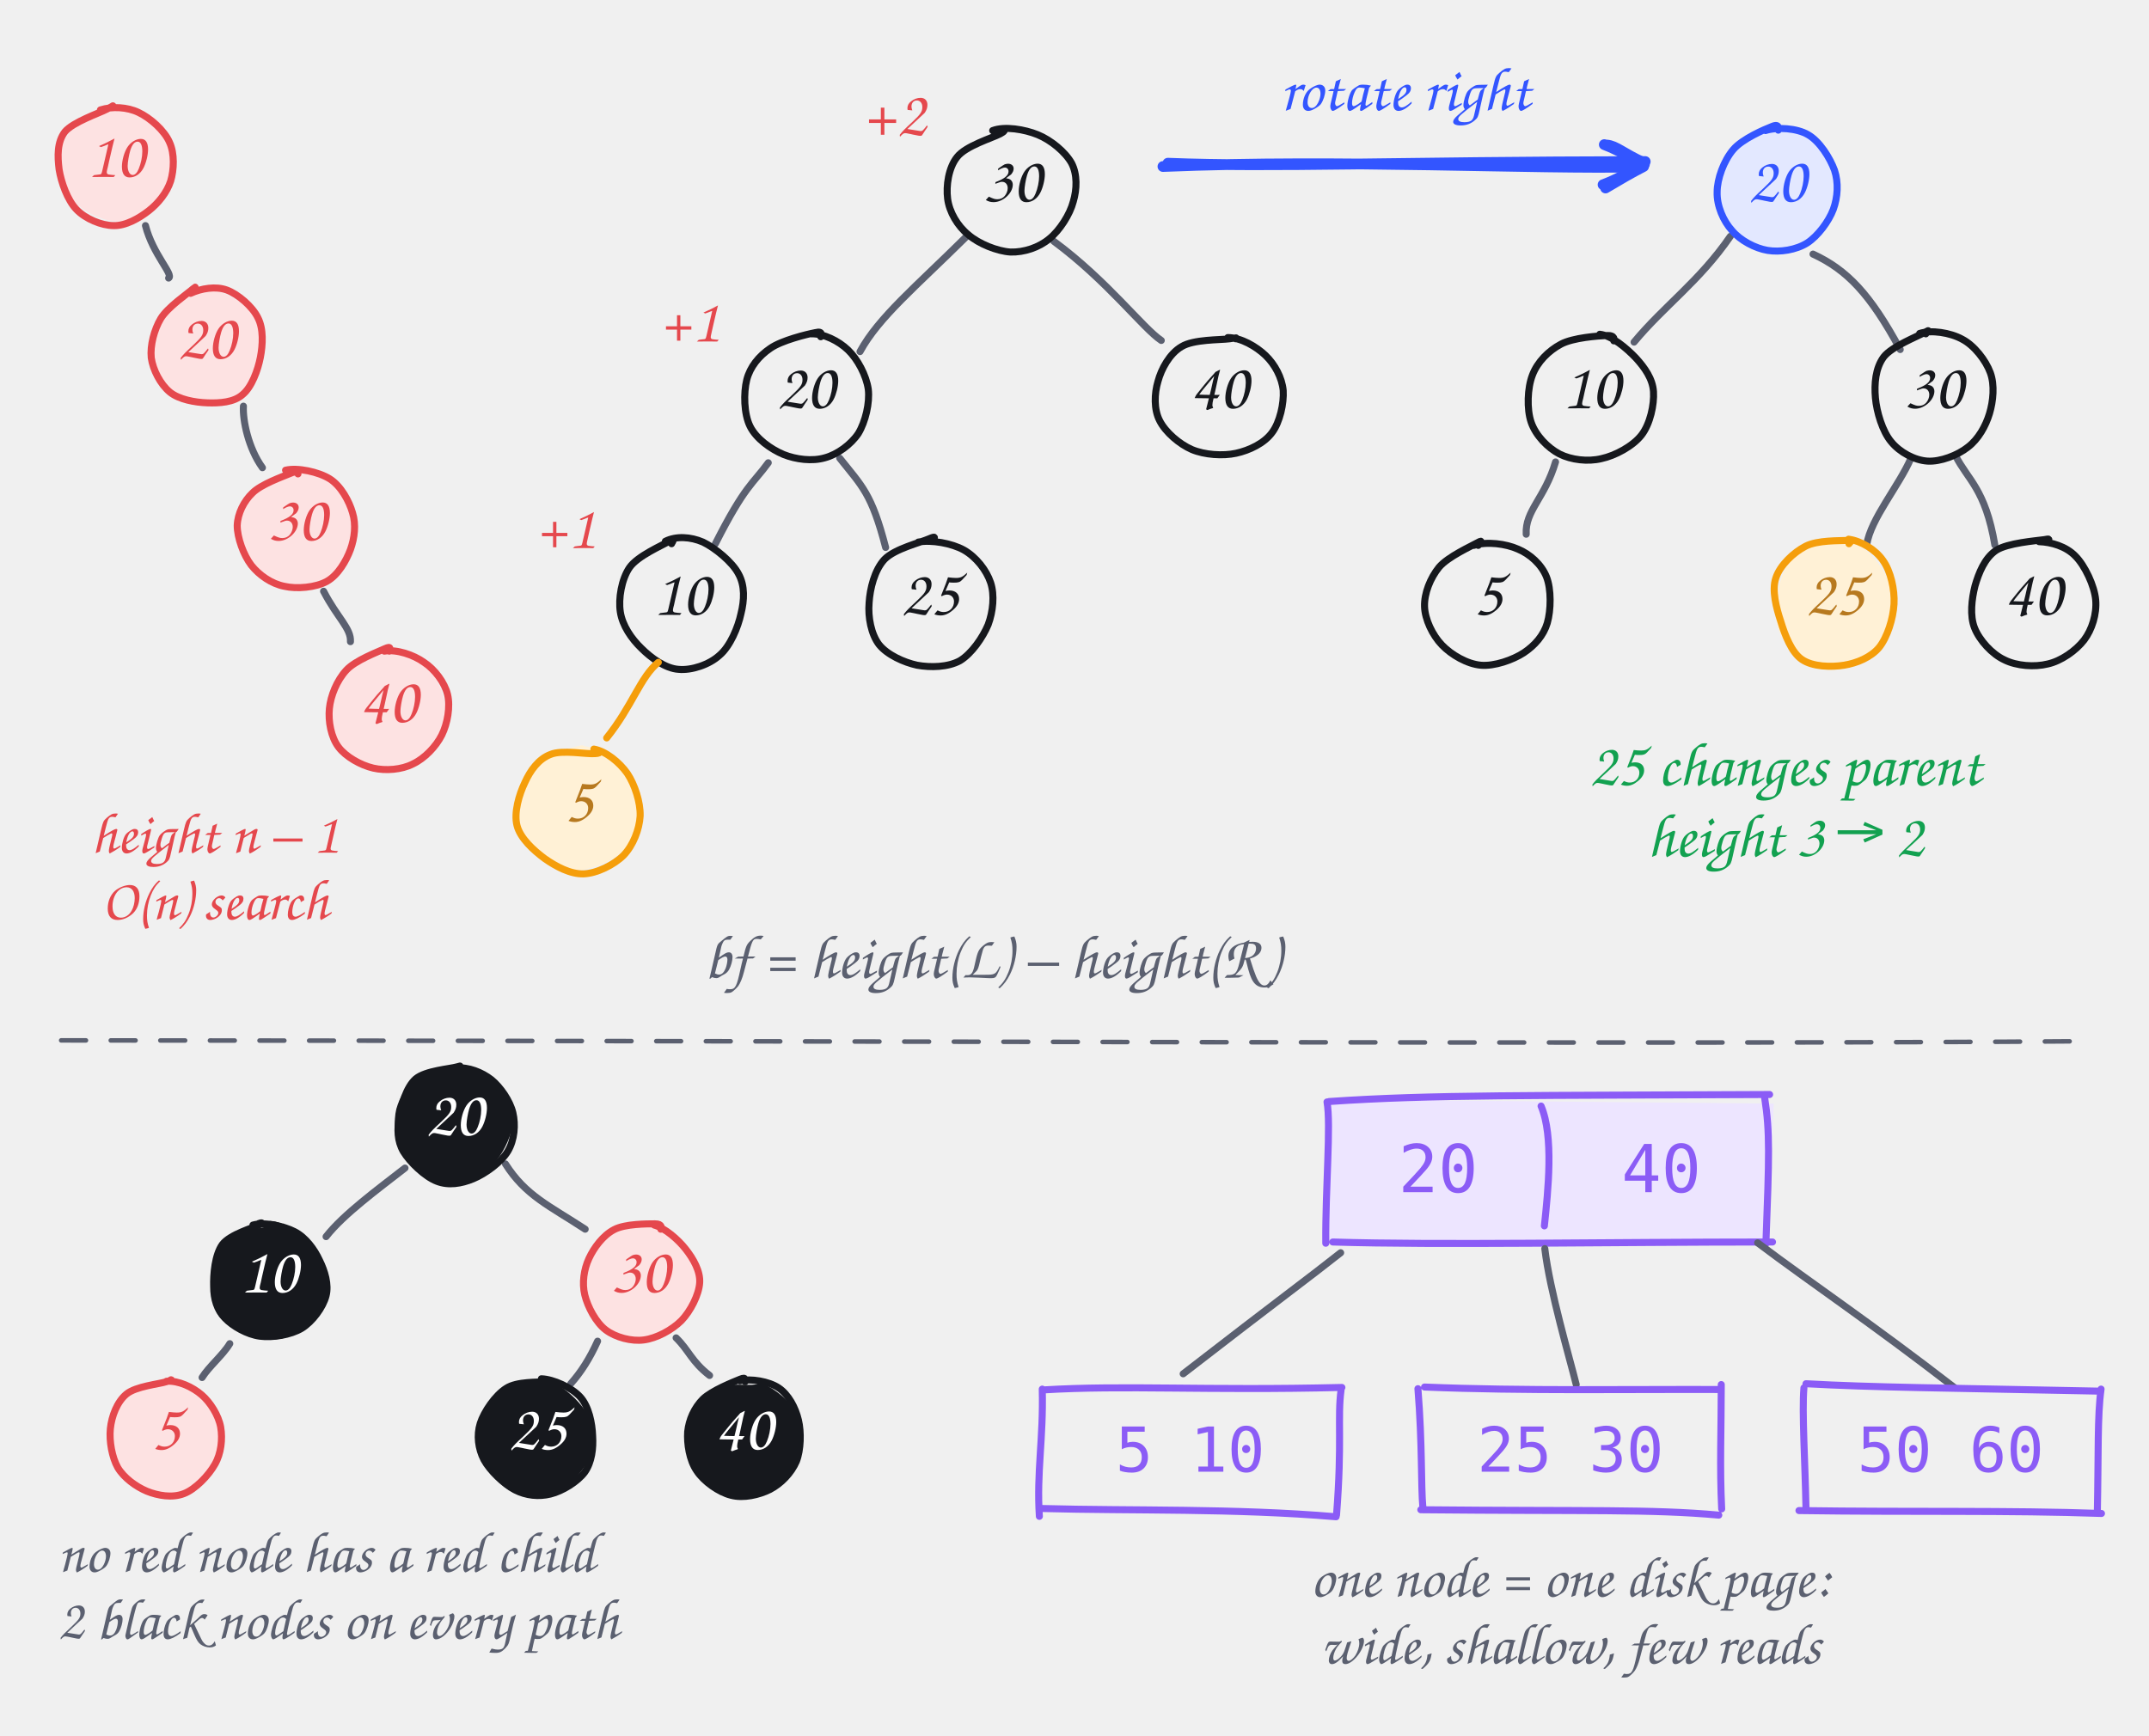
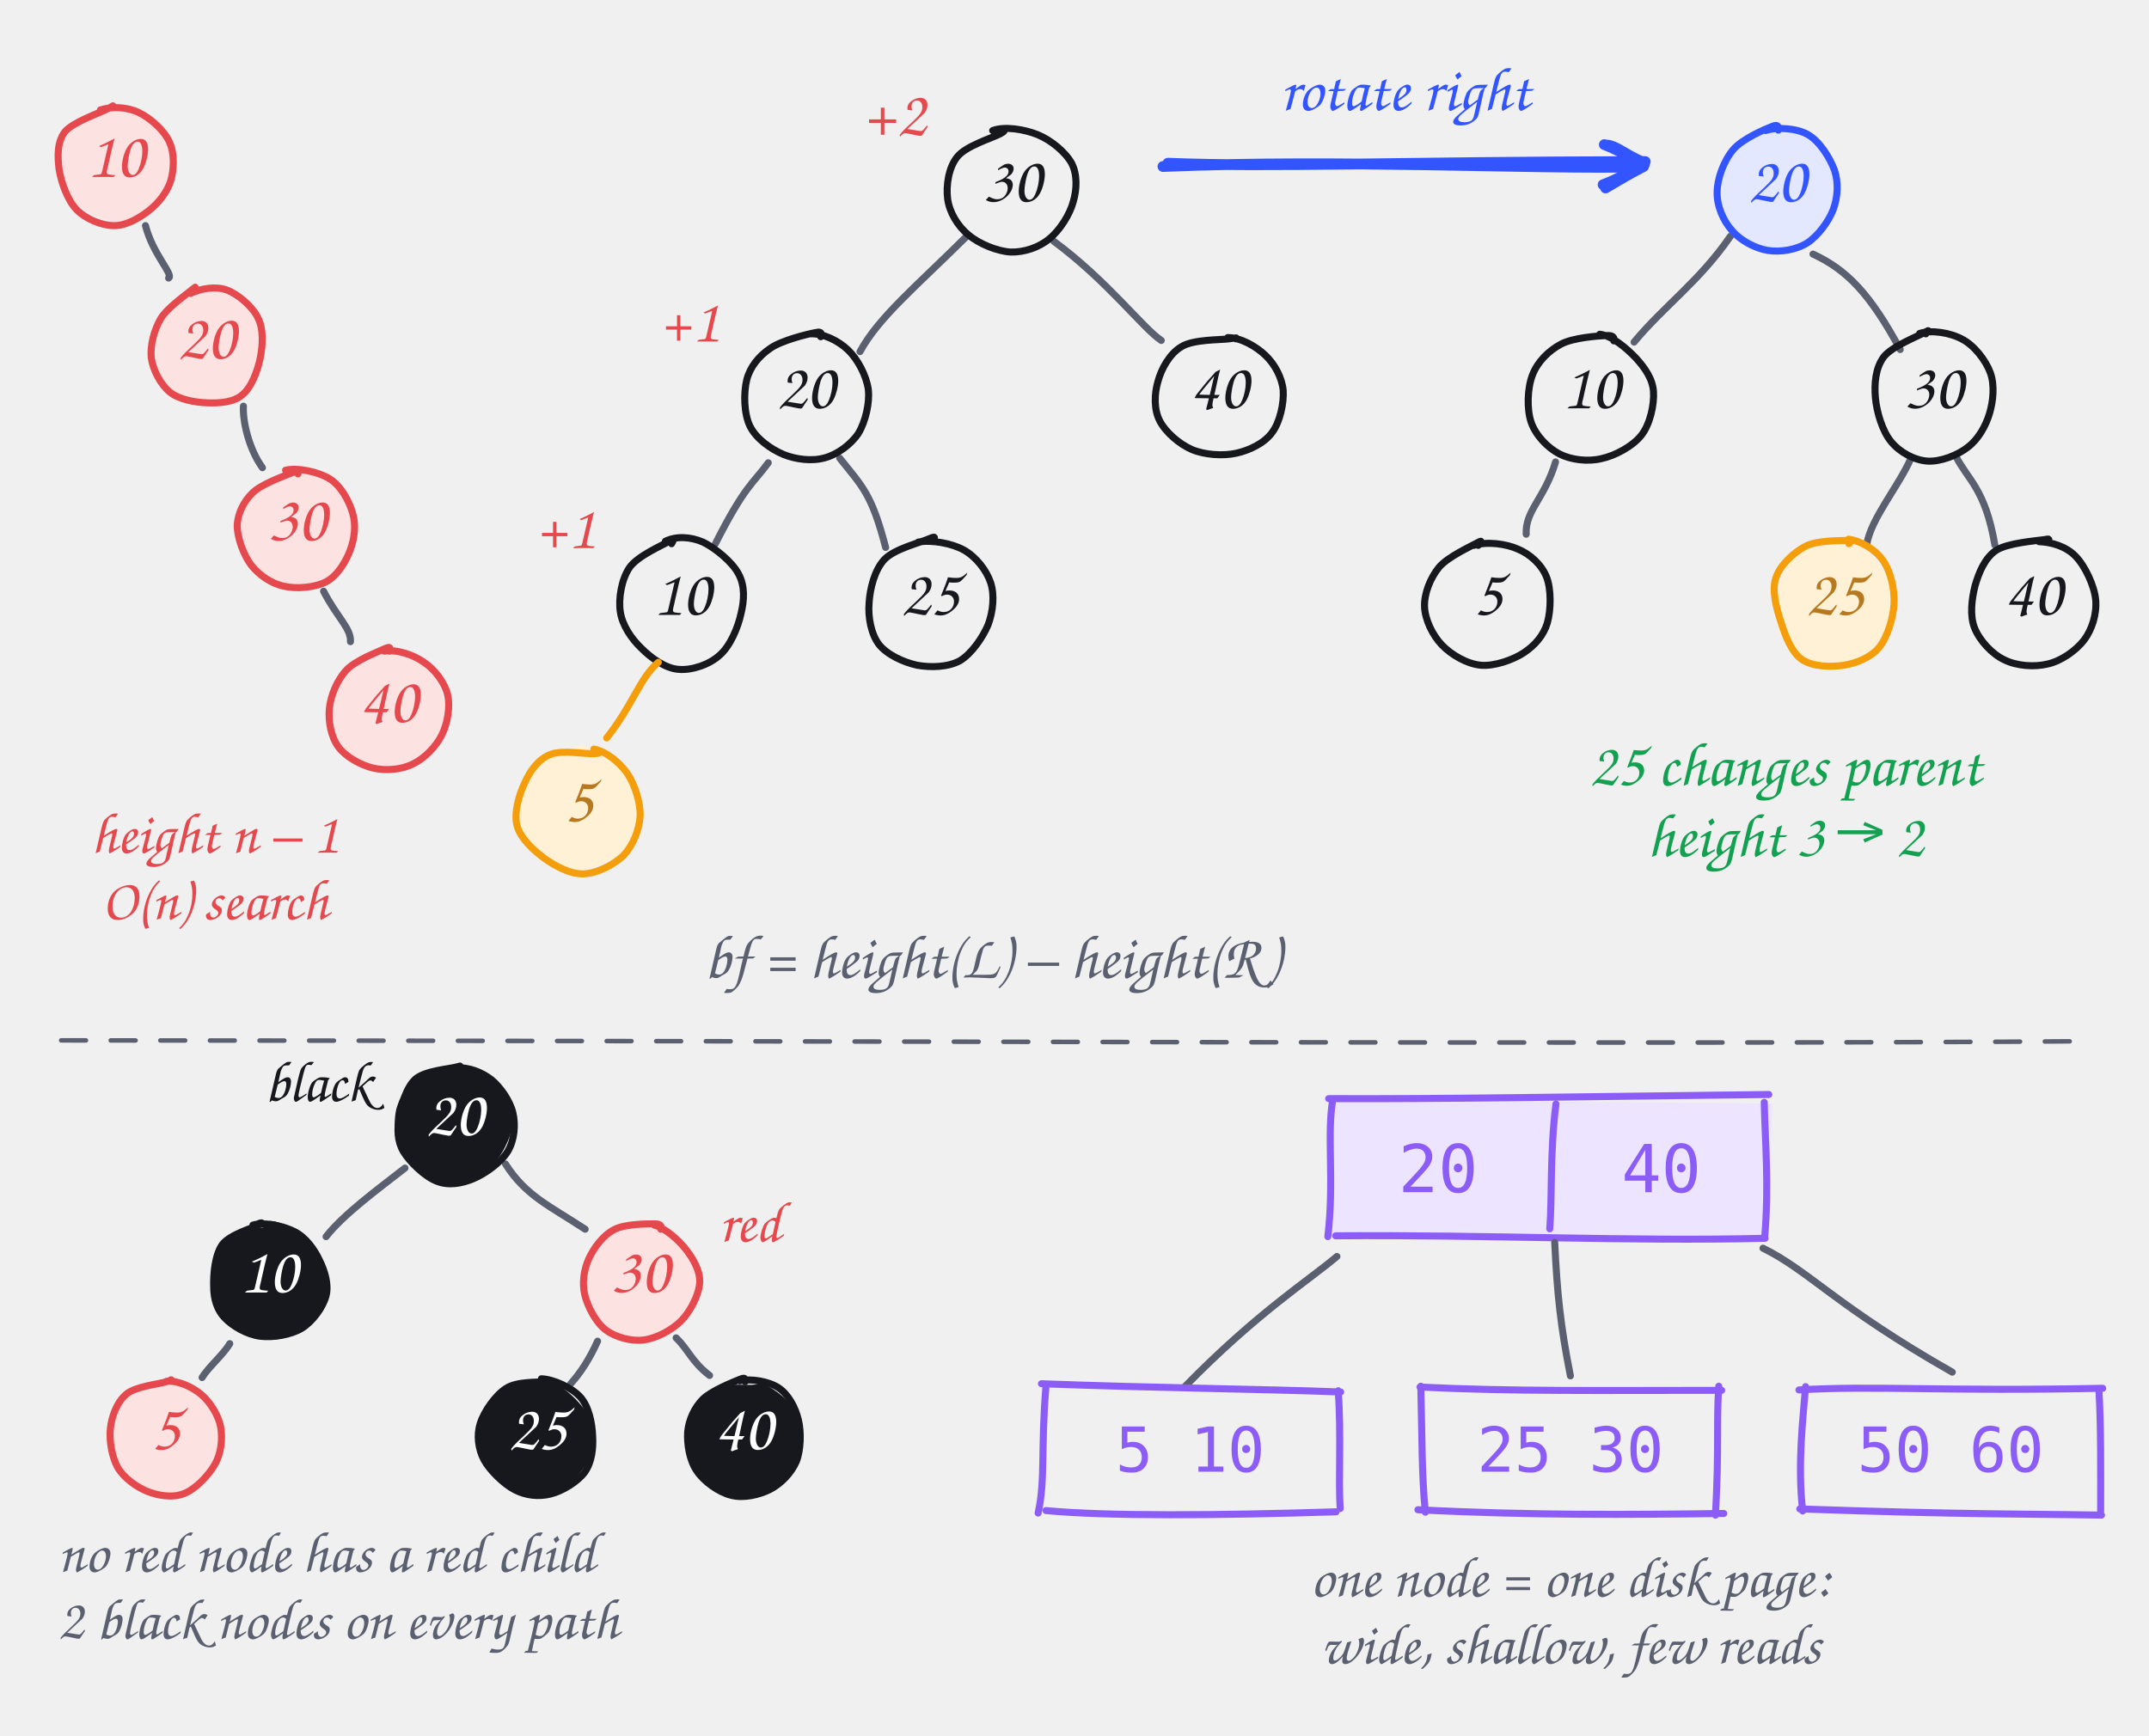
<svg xmlns="http://www.w3.org/2000/svg" viewBox="0 0 520 420" class="dg" font-family="Excalifont" data-diagram="balanced-trees">
  <style>
.dg path{fill:none;stroke-linecap:round;stroke-linejoin:round;stroke-width:1.7}
.dg .w-thick{stroke-width:2.6}.dg .w-thin{stroke-width:1.1}
.dg text{font-family:Excalifont,'Comic Sans MS',cursive;stroke:none}.dg .t-mono{font-family:'JetBrains Mono',monospace}
.s-ink{stroke:#16181D}.s-muted{stroke:#5B6070}.s-red{stroke:#E5484D}.s-blue{stroke:#3355FF}.s-green{stroke:#12A150}.s-orange{stroke:#F59E0B}.s-violet{stroke:#8B5CF6}.s-paper{stroke:#fff}.s-hl{stroke:#FFE45C}
.f-ink{fill:#16181D!important}.f-muted{fill:#E9E3D9!important}.f-red{fill:#FDE2E2!important}.f-blue{fill:#E3E8FF!important}.f-green{fill:#D8F5E5!important}.f-orange{fill:#FFF1D6!important}.f-violet{fill:#EDE5FF!important}.f-paper{fill:#fff!important}.f-hl{fill:#FFE45C!important}
.h-red{stroke:#E5484D}.h-blue{stroke:#3355FF}.h-green{stroke:#12A150}.h-orange{stroke:#F59E0B}.h-violet{stroke:#8B5CF6}.h-hl{stroke:#FFE45C}.h-ink{stroke:#16181D}.h-muted{stroke:#9AA0AE}
.t-ink{fill:#16181D}.t-muted{fill:#5B6070}.t-red{fill:#E5484D}.t-blue{fill:#3355FF}.t-green{fill:#12A150}.t-orange{fill:#B7791F}.t-violet{fill:#8B5CF6}.t-paper{fill:#fff}
</style>
  <g data-el="0" data-step="0" style="--i:0">
    <path d="M29.6 25.8 C32.6 26, 37.3 27.8, 39.3 30.2 C41.3 32.6, 41.6 36.9, 41.5 39.9 C41.4 43, 40.6 46.3, 38.8 48.6 C37 50.8, 33.4 53, 30.5 53.5 C27.7 54, 24.3 53, 21.7 51.6 C19 50.1, 16 47.3, 14.8 44.6 C13.7 41.9, 13.7 38.2, 14.8 35.5 C15.9 32.8, 18.5 29.7, 21.2 28.2 C24 26.7, 29.7 26.8, 31.2 26.5 C32.8 26.2, 30.7 26.1, 30.5 26.3" class="f-red" />
    <path d="M24.3 26.6 C27.1 25.7, 30.8 25.9, 33.5 27.2 C36.3 28.5, 39.8 31.6, 41 34.4 C42.3 37.2, 42.1 41.1, 41.3 43.8 C40.4 46.6, 38.3 49.2, 36 51 C33.7 52.8, 30.4 54.7, 27.5 54.6 C24.6 54.6, 20.7 53, 18.5 50.7 C16.3 48.4, 14.8 44.1, 14.3 41 C13.9 37.8, 13.8 34.4, 15.7 31.9 C17.7 29.5, 24 27.4, 25.9 26.4 C27.9 25.4, 27.2 25.5, 27.3 25.8" class="s-red" pathLength="1" />
    <text x="28" y="40" font-size="16" text-anchor="middle" dominant-baseline="central" class="t t-red t-bold">10</text>
    <path d="M35.2 54.6 C37 61.6, 42.1 66.5, 40.8 67.3" class="s-muted" pathLength="1" />
    <path d="M45.6 70 C48.1 69.1, 52.2 70, 54.9 71.3 C57.7 72.5, 60.6 74.9, 62.1 77.4 C63.6 79.9, 64.5 83.3, 63.8 86.3 C63.2 89.4, 60.4 93.5, 58.1 95.4 C55.8 97.4, 52.7 98, 50 97.9 C47.3 97.8, 44 96.7, 41.7 94.7 C39.4 92.6, 36.8 88.6, 36.2 85.6 C35.6 82.7, 36.6 79.6, 38.3 77.1 C40 74.6, 45 71.6, 46.3 70.5 C47.7 69.5, 46.5 70.5, 46.5 70.7" class="f-red" />
    <path d="M46.1 71 C48.7 69.8, 52.2 69.2, 54.9 70.2 C57.6 71.2, 61.1 74.2, 62.4 76.9 C63.8 79.6, 63.6 83.4, 63 86.5 C62.4 89.6, 60.9 93.7, 58.7 95.5 C56.6 97.4, 53.1 97.6, 50.2 97.5 C47.2 97.4, 43.3 96.7, 41.1 94.9 C38.8 93, 37 89.5, 36.6 86.6 C36.3 83.6, 37.3 79.8, 38.9 77.1 C40.6 74.3, 45.5 71, 46.7 69.9 C48 68.8, 46.5 70.3, 46.4 70.5" class="s-red" pathLength="1" />
    <text x="50" y="84" font-size="16" text-anchor="middle" dominant-baseline="central" class="t t-red t-bold">20</text>
    <path d="M58.9 98.3 C58.7 101.7, 60.1 108.5, 63.5 113.2" class="s-muted" pathLength="1" />
    <path d="M68 114.8 C70.7 113.8, 75.8 114.2, 78.5 115.5 C81.2 116.7, 83 119.5, 84.2 122.2 C85.4 124.8, 86.3 128.6, 85.7 131.5 C85.1 134.3, 83.1 137.4, 80.6 139 C78 140.7, 73.5 141.8, 70.4 141.6 C67.4 141.4, 64.3 140.1, 62.2 138 C60 135.9, 57.9 132.2, 57.6 129.2 C57.3 126.2, 58.5 122.4, 60.5 120 C62.5 117.6, 67.8 115.7, 69.7 114.8 C71.5 114, 71.7 114.5, 71.7 114.7" class="f-red" />
    <path d="M69.1 113.8 C72 113.1, 77.1 114.2, 79.8 115.9 C82.5 117.6, 84.5 121.3, 85.3 124.1 C86.2 127, 85.8 130.2, 84.8 133 C83.8 135.7, 81.8 139.2, 79.1 140.7 C76.4 142.2, 71.8 142.6, 68.8 141.9 C65.7 141.3, 62.7 139.2, 60.8 136.8 C58.9 134.3, 57.4 130.1, 57.4 127.2 C57.5 124.3, 59 121.3, 61.1 119.3 C63.2 117.2, 68.3 115.4, 70.2 114.6 C72 113.8, 72 114.5, 72.1 114.7" class="s-red" pathLength="1" />
    <text x="72" y="128" font-size="16" text-anchor="middle" dominant-baseline="central" class="t t-red t-bold">30</text>
    <path d="M78.3 143.1 C81.6 149.5, 85 152.1, 84.8 155.3" class="s-muted" pathLength="1" />
    <path d="M91.8 158.2 C94.8 157.5, 98.9 157.8, 101.4 159.3 C103.9 160.8, 105.7 164.4, 106.8 167.2 C107.8 170, 108.6 173.4, 107.7 176.2 C106.8 179.1, 104.2 182.5, 101.5 184.3 C98.8 186, 94.4 187.2, 91.4 186.7 C88.5 186.3, 85.9 184.2, 83.8 181.7 C81.7 179.3, 79 175.1, 79 172 C78.9 168.8, 81 165.3, 83.3 163 C85.6 160.7, 90.8 159.2, 92.6 158.2 C94.4 157.3, 94 157.1, 94 157.3" class="f-red" />
    <path d="M93 157.6 C96 157.1, 100.1 158.5, 102.6 160.3 C105.2 162, 107.6 165.2, 108.3 168.1 C109 171, 108.3 175.1, 106.9 177.9 C105.5 180.7, 102.7 183.6, 99.9 184.9 C97.2 186.3, 93.3 186.6, 90.3 185.9 C87.3 185.2, 83.7 183.2, 81.9 180.8 C80.1 178.4, 79.4 174.6, 79.7 171.5 C80 168.4, 81.5 164.7, 83.8 162.2 C86 159.8, 91.4 157.8, 93.1 157 C94.9 156.2, 94.2 157.2, 94.2 157.6" class="s-red" pathLength="1" />
    <text x="94" y="172" font-size="16" text-anchor="middle" dominant-baseline="central" class="t t-red t-bold">40</text>
  </g>
  <g data-el="1" data-step="0" style="--i:1">
    <text x="52" y="203.9" font-size="14" text-anchor="middle" dominant-baseline="central" class="t t-red">height n − 1</text>
    <text x="52" y="220" font-size="14" text-anchor="middle" dominant-baseline="central" class="t t-red">O(n) search</text>
  </g>
  <g data-el="2" data-step="1" style="--i:0">
    <path d="M233.7 57.4 C221.7 69.3, 212.6 76.8, 208.1 85.1" class="s-muted" pathLength="1" />
    <path d="M255 58.4 C268 68, 276.6 79.5, 281 82.4" class="s-muted" pathLength="1" />
    <path d="M185.9 112 C182.2 117.1, 180.3 117.4, 173.1 131.6" class="s-muted" pathLength="1" />
    <path d="M203.2 110.9 C208.6 117.7, 210.9 119.4, 214.3 132.5" class="s-muted" pathLength="1" />
    <path d="M161 131 C163.6 129.7, 167.1 129.9, 170.1 131.2 C173 132.6, 177.2 136, 178.7 138.9 C180.3 141.8, 180.1 145.3, 179.3 148.5 C178.6 151.8, 176.7 156.4, 174.1 158.6 C171.6 160.9, 167.3 162.3, 164.2 162 C161 161.8, 157.5 159.2, 155.2 156.9 C152.8 154.6, 150.6 151.4, 150.1 148.1 C149.6 144.9, 150.4 140.2, 152.3 137.4 C154.3 134.5, 160.3 132, 161.9 131 C163.6 130.1, 162.6 131.3, 162.5 131.6" class="s-ink" pathLength="1" />
    <text x="165" y="146" font-size="16" text-anchor="middle" dominant-baseline="central" class="t t-ink t-bold">10</text>
    <path d="M196.3 80.8 C199.3 80.7, 202.9 82.5, 205.2 84.7 C207.5 86.9, 209.6 90.8, 210.1 94.2 C210.5 97.5, 209.4 102.1, 207.7 104.9 C205.9 107.6, 202.6 110, 199.6 110.8 C196.5 111.7, 192.6 111.2, 189.6 110 C186.5 108.7, 183 106.2, 181.5 103.2 C180 100.2, 179.9 95.1, 180.7 91.9 C181.5 88.8, 183.6 86.2, 186.4 84.3 C189.1 82.4, 195.2 80.9, 197.3 80.5 C199.3 80, 198.6 81.3, 198.6 81.5" class="s-ink" pathLength="1" />
    <text x="195" y="96" font-size="16" text-anchor="middle" dominant-baseline="central" class="t t-ink t-bold">20</text>
    <path d="M222.2 131.2 C225.4 130.6, 230.3 131.5, 233.2 133.1 C236.2 134.8, 238.7 138, 239.7 141 C240.7 144, 240.3 148, 239.1 151.2 C237.8 154.3, 235.1 158.2, 232.3 159.9 C229.4 161.5, 225.2 161.6, 221.9 161 C218.7 160.3, 214.7 158.5, 212.7 156 C210.8 153.5, 210 149.4, 210.3 145.9 C210.5 142.5, 211.6 138, 214 135.4 C216.5 132.8, 222.8 131.3, 224.8 130.4 C226.7 129.6, 226 130.2, 225.9 130.6" class="s-ink" pathLength="1" />
    <text x="225" y="146" font-size="16" text-anchor="middle" dominant-baseline="central" class="t t-ink t-bold">25</text>
    <path d="M240.2 31.6 C243.1 30.5, 247.9 31.3, 251.1 32.6 C254.3 33.9, 257.8 36.8, 259.3 39.5 C260.7 42.2, 260.6 45.8, 259.7 48.8 C258.9 51.9, 256.4 55.8, 253.9 57.8 C251.4 59.9, 247.8 61.1, 244.5 61 C241.3 60.8, 236.8 59, 234.3 56.8 C231.7 54.7, 229.7 51.3, 229.3 48.1 C228.9 45, 229.5 40.6, 231.6 38 C233.7 35.3, 240.1 33.4, 242 32.4 C243.8 31.4, 242.6 31.6, 242.5 31.8" class="s-ink" pathLength="1" />
    <text x="245" y="46" font-size="16" text-anchor="middle" dominant-baseline="central" class="t t-ink t-bold">30</text>
    <path d="M297.1 81.7 C300.3 81.7, 304 83.9, 306.2 86 C308.5 88.2, 310.2 91.4, 310.5 94.5 C310.7 97.6, 309.7 102.2, 307.8 104.7 C305.9 107.3, 302.3 109, 299.1 109.7 C295.9 110.4, 291.5 110.1, 288.4 108.8 C285.4 107.5, 282 104.6, 280.6 101.8 C279.2 99.1, 279.3 95.3, 280.2 92.3 C281 89.3, 283 85.6, 285.9 83.9 C288.8 82.1, 295.3 82.3, 297.5 82 C299.7 81.7, 299 81.7, 299 82" class="s-ink" pathLength="1" />
    <text x="295" y="96" font-size="16" text-anchor="middle" dominant-baseline="central" class="t t-ink t-bold">40</text>
  </g>
  <g data-el="3" data-step="1" style="--i:1">
    <text x="240" y="234" font-size="15" text-anchor="middle" dominant-baseline="central" class="t t-muted">bf = height(L) − height(R)</text>
  </g>
  <g data-el="4" data-step="2" style="--i:0">
    <path d="M159.3 160.3 C154.9 163.9, 153 170.9, 146.8 178.6" class="s-orange" pathLength="1" />
    <path d="M139.6 180.6 C142.8 180.3, 147.2 181.9, 149.8 184 C152.4 186.1, 154.7 190.1, 155.2 193.3 C155.7 196.6, 154.2 201, 152.6 203.6 C151 206.2, 148.5 208, 145.7 209.1 C142.9 210.3, 138.8 211.3, 135.8 210.5 C132.7 209.7, 129.2 207.1, 127.4 204.3 C125.6 201.5, 124.5 196.9, 124.8 193.7 C125.1 190.5, 126.8 187.2, 129.3 185 C131.9 182.8, 138.1 181, 140.1 180.5 C142.1 180, 141.4 181.4, 141.3 181.9" class="f-orange" />
    <path d="M143.7 181.3 C146.6 181.8, 149.9 184.5, 151.8 187.2 C153.6 189.9, 155 194.2, 154.9 197.5 C154.7 200.8, 153.2 204.6, 150.9 207 C148.6 209.3, 144.4 211.4, 141.2 211.5 C138 211.6, 134.5 209.7, 131.8 207.8 C129.1 205.8, 125.9 202.9, 125.1 199.8 C124.3 196.7, 125.6 192.3, 127 189.4 C128.3 186.5, 130.3 183.7, 133.2 182.6 C136 181.4, 142 182.6, 144 182.4 C145.9 182.3, 144.9 181.6, 145 181.7" class="s-orange" pathLength="1" />
    <text x="140" y="196" font-size="16" text-anchor="middle" dominant-baseline="central" class="t t-orange t-bold">5</text>
  </g>
  <g data-el="5" data-step="2" style="--i:1">
    <text x="224" y="30" font-size="16" text-anchor="end" dominant-baseline="central" class="t t-red t-bold">+2</text>
    <text x="174" y="80" font-size="15" text-anchor="end" dominant-baseline="central" class="t t-red">+1</text>
    <text x="144" y="130" font-size="15" text-anchor="end" dominant-baseline="central" class="t t-red">+1</text>
  </g>
  <g data-el="6" data-step="3" style="--i:0">
    <path d="M281.4 40.3 C325.1 38.5, 370.8 41, 397 40.4 M282.6 39.5 C308.4 40.5, 336 39.2, 398.1 39.1" class="s-blue w-thick" pathLength="1" />
    <path d="M388.8 35.1 C391.1 35.3, 392.7 37.1, 397.8 39.4 M388.2 35 C391.6 36.3, 394.3 38, 397.9 39.8 M397.6 40.1 C394.4 41.5, 391.5 43.4, 387.9 44.7 M397.7 40.3 C394.6 41.9, 392.2 43.3, 388.5 45.5" class="s-blue w-thick" pathLength="1" />
    <text x="340" y="24" font-size="15" text-anchor="middle" dominant-baseline="central" class="t t-blue">rotate right</text>
  </g>
  <g data-el="7" data-step="3" style="--i:1">
    <path d="M418.7 57.2 C411.2 68.1, 402.7 74, 395.4 82.8" class="s-muted" pathLength="1" />
    <path d="M438.7 61.5 C446.9 65.3, 452.5 71.1, 459.8 84.6" class="s-muted" pathLength="1" />
    <path d="M376.4 111.8 C373.8 120.6, 369 123.6, 369.3 129.3" class="s-muted" pathLength="1" />
    <path d="M462.4 110.9 C459.5 117.6, 452.7 125.5, 451.7 131.8" class="s-muted" pathLength="1" />
    <path d="M473.2 110.3 C476.1 116.1, 480.4 118.3, 482.7 131.9" class="s-muted" pathLength="1" />
    <path d="M356.6 132 C359.8 131, 364.4 131.6, 367.3 132.9 C370.2 134.1, 373 136.6, 374.2 139.6 C375.4 142.6, 375.3 147.7, 374.4 150.8 C373.5 153.8, 371.4 156.2, 368.7 158 C366.1 159.7, 361.6 161.3, 358.3 161 C355 160.7, 351.2 158.5, 348.9 156.1 C346.6 153.7, 344.8 149.9, 344.7 146.8 C344.6 143.6, 346.1 139.9, 348.2 137.3 C350.4 134.7, 356 132.2, 357.6 131.3 C359.2 130.4, 357.7 131.7, 357.7 132" class="s-ink" pathLength="1" />
    <text x="360" y="146" font-size="16" text-anchor="middle" dominant-baseline="central" class="t t-ink t-bold">5</text>
    <path d="M387.1 80.9 C390 81.2, 393.6 84.3, 395.8 86.6 C398 89, 399.9 91.7, 400.1 94.8 C400.3 97.9, 399.3 102.6, 397.2 105.3 C395.1 108, 390.8 110.3, 387.5 111 C384.2 111.8, 380.2 111.3, 377.4 109.9 C374.5 108.4, 371.6 105.4, 370.5 102.2 C369.4 99, 369.6 93.9, 370.8 90.8 C372 87.6, 374.7 84.9, 377.7 83.3 C380.7 81.7, 386.7 81.3, 388.8 81.2 C390.9 81.1, 390.6 82.3, 390.5 82.5" class="s-ink" pathLength="1" />
    <text x="385" y="96" font-size="16" text-anchor="middle" dominant-baseline="central" class="t t-ink t-bold">10</text>
    <path d="M424.7 32.2 C427.4 30.9, 432.3 30.7, 435.4 31.9 C438.5 33, 442 36.3, 443.4 39.2 C444.8 42, 444.5 45.9, 443.7 49.1 C443 52.2, 441.3 56.1, 439.1 58.2 C436.8 60.2, 433.5 61.7, 430.3 61.5 C427.2 61.3, 422.5 59, 420 56.7 C417.6 54.5, 416.2 51, 415.7 48 C415.1 45, 415.1 41.5, 416.9 38.8 C418.7 36.1, 424.7 32.9, 426.4 31.9 C428.1 30.8, 426.9 32, 426.9 32.3" class="f-blue" />
    <path d="M427.2 31.6 C430 30.7, 434.8 31, 437.5 32.6 C440.3 34.2, 442.8 38.2, 443.9 41.2 C444.9 44.2, 444.7 47.7, 443.6 50.7 C442.5 53.6, 439.9 57.1, 437.3 58.8 C434.6 60.5, 430.7 61.1, 427.7 60.6 C424.7 60.1, 421.1 58.2, 419.1 55.8 C417 53.5, 415.4 49.8, 415.5 46.5 C415.5 43.3, 417.1 38.9, 419.4 36.2 C421.6 33.6, 427 31.3, 428.8 30.6 C430.7 29.8, 430.3 31.3, 430.3 31.5" class="s-blue" pathLength="1" />
    <text x="430" y="46" font-size="16" text-anchor="middle" dominant-baseline="central" class="t t-blue t-bold">20</text>
    <path d="M445.6 130.2 C448.5 130.2, 451.7 133.1, 453.8 135.5 C455.8 137.8, 457.6 141.2, 457.9 144.4 C458.2 147.7, 457.4 152.4, 455.6 155.1 C453.9 157.8, 450.3 159.7, 447.4 160.5 C444.4 161.3, 440.6 161.3, 437.8 160 C435 158.7, 431.7 155.9, 430.5 152.8 C429.3 149.7, 429.7 144.6, 430.6 141.4 C431.4 138.2, 433.2 135, 435.7 133.3 C438.2 131.7, 443.8 131.8, 445.7 131.4 C447.6 130.9, 447 130.4, 447.1 130.6" class="f-orange" />
    <path d="M447.3 130.5 C450.3 130.9, 453.8 133, 455.6 135.6 C457.5 138.2, 458.5 142.7, 458.3 146.2 C458.1 149.7, 456.7 154.2, 454.7 156.7 C452.7 159.1, 449.3 160.5, 446.2 161 C443.1 161.5, 438.6 161.4, 436 159.6 C433.5 157.9, 431.9 153.7, 430.9 150.4 C429.8 147.1, 428.7 142.9, 429.7 139.9 C430.7 136.8, 434 133.7, 436.9 132.2 C439.8 130.7, 445.2 130.9, 446.9 130.8 C448.7 130.7, 447.5 131.3, 447.4 131.6" class="s-orange" pathLength="1" />
    <text x="444" y="146" font-size="16" text-anchor="middle" dominant-baseline="central" class="t t-orange t-bold">25</text>
    <path d="M464.5 80.7 C467.3 79.8, 471.9 80.5, 474.8 82.1 C477.7 83.6, 480.5 87.2, 481.6 90.2 C482.7 93.2, 482.3 97.1, 481.4 100.1 C480.5 103.1, 478.7 106.3, 476.2 108.2 C473.7 110.2, 469.5 111.8, 466.4 111.6 C463.3 111.4, 459.7 109.5, 457.6 106.9 C455.5 104.4, 454.1 99.7, 453.8 96.3 C453.5 92.9, 453.8 89.1, 455.8 86.4 C457.8 83.8, 464.1 81.4, 465.8 80.4 C467.4 79.5, 466 80.5, 466 80.8" class="s-ink" pathLength="1" />
    <text x="468" y="96" font-size="16" text-anchor="middle" dominant-baseline="central" class="t t-ink t-bold">30</text>
    <path d="M493.4 131.1 C496.3 131.2, 499.9 132.2, 502.2 134.6 C504.5 136.9, 506.8 141.8, 507.1 145.2 C507.4 148.6, 506.2 152.4, 504.3 154.9 C502.3 157.5, 498.7 160, 495.5 160.7 C492.3 161.5, 488 161.2, 485 159.7 C482 158.3, 479 155, 477.8 152 C476.6 149, 477.1 145, 477.9 141.8 C478.8 138.7, 480.2 135.1, 483 133.2 C485.8 131.4, 492.6 130.9, 494.7 130.6 C496.7 130.2, 495.3 130.8, 495.1 131.1" class="s-ink" pathLength="1" />
    <text x="492" y="146" font-size="16" text-anchor="middle" dominant-baseline="central" class="t t-ink t-bold">40</text>
  </g>
  <g data-el="8" data-step="3" style="--i:2">
    <text x="432" y="187.4" font-size="15" text-anchor="middle" dominant-baseline="central" class="t t-green">25 changes parent</text>
    <text x="432" y="204.6" font-size="15" text-anchor="middle" dominant-baseline="central" class="t t-green">height 3 → 2</text>
  </g>
  <g data-el="9" data-step="4" style="--i:0">
    <path d="M14.8 251.8 C207.9 251.9, 401.7 252.8, 505.5 252" class="s-muted w-thin" stroke-dasharray="6 6" />
  </g>
  <g data-el="10" data-step="4" style="--i:1">
    <path d="M98 282.7 C91.6 287.7, 83.1 293.9, 78.9 299.3" class="s-muted" pathLength="1" />
    <path d="M122.3 281.7 C127.2 289.4, 132.9 291.8, 141.6 297.5" class="s-muted" pathLength="1" />
    <path d="M55.6 325.2 C54 327.9, 50.5 330.8, 48.9 333.4" class="s-muted" pathLength="1" />
    <path d="M144.6 324.6 C142.7 328.8, 140.6 332.1, 138.1 334.9" class="s-muted" pathLength="1" />
    <path d="M163.6 323.8 C166.7 326.8, 167.3 329.5, 171.7 332.9" class="s-muted" pathLength="1" />
    <path d="M42.2 333.7 C45 333.9, 49.1 336.4, 51.1 338.8 C53 341.1, 54.2 344.8, 54 347.8 C53.8 350.8, 51.6 354.3, 49.7 356.7 C47.8 359, 45.4 361.3, 42.6 361.9 C39.9 362.5, 35.6 362, 33 360.5 C30.5 359, 28.4 355.8, 27.5 352.8 C26.6 349.9, 26.5 345.7, 27.6 342.8 C28.7 339.9, 31.4 336.9, 34.1 335.5 C36.8 334, 42.2 334.3, 43.8 334.2 C45.4 334.1, 43.6 334.6, 43.5 334.8" class="f-red" />
    <path d="M40.3 334.3 C43.2 334.1, 46.6 335.7, 48.8 337.6 C50.9 339.4, 52.9 342.6, 53.4 345.4 C53.9 348.3, 53.5 351.8, 52 354.4 C50.5 357.1, 47.2 360.5, 44.5 361.5 C41.7 362.6, 38.2 362, 35.5 360.9 C32.9 359.8, 30 357.7, 28.5 355.2 C27.1 352.7, 26.4 348.8, 26.7 345.8 C27 342.8, 28.3 339.3, 30.6 337.4 C32.9 335.5, 38.5 335, 40.3 334.4 C42.1 333.9, 41.3 333.9, 41.2 334" class="s-red" pathLength="1" />
    <text x="40" y="348" font-size="16" text-anchor="middle" dominant-baseline="central" class="t t-red t-bold">5</text>
    <path d="M65.1 295.5 C67.8 295.4, 71.3 297.7, 73.6 299.7 C76 301.7, 78.4 304.7, 79 307.5 C79.6 310.3, 78.8 313.8, 77.3 316.4 C75.7 319.1, 72.5 322.3, 69.7 323.5 C66.9 324.6, 63.3 324.3, 60.4 323.3 C57.5 322.4, 53.8 320.2, 52.4 317.6 C51 315, 51.3 310.6, 51.9 307.6 C52.6 304.6, 53.7 301.3, 56.3 299.4 C58.9 297.5, 65.3 296.9, 67.4 296.4 C69.4 295.9, 68.7 296.3, 68.6 296.5" class="f-ink" />
    <path d="M61.2 296.5 C63.9 295.7, 68.6 296.7, 71.3 298.1 C74 299.5, 76.1 302.4, 77.3 305 C78.6 307.6, 79.6 310.9, 78.9 313.6 C78.2 316.4, 75.6 319.9, 73 321.5 C70.3 323.1, 66 323.8, 62.9 323.4 C59.8 323, 56.3 321, 54.4 319 C52.5 317, 51.7 314.4, 51.7 311.4 C51.6 308.4, 52 303.7, 53.8 301.2 C55.7 298.7, 61.3 297.2, 62.8 296.4 C64.2 295.6, 62.3 296.1, 62.4 296.3" class="s-ink" pathLength="1" />
    <text x="65" y="310" font-size="16" text-anchor="middle" dominant-baseline="central" class="t t-paper t-bold">10</text>
    <path d="M111.9 258.6 C114.6 258.6, 117.7 260.6, 119.8 262.5 C121.8 264.5, 124 267.3, 124.2 270.1 C124.4 273, 122.8 277, 121 279.7 C119.1 282.3, 115.9 285.2, 113.1 286.1 C110.3 287, 106.8 286.3, 104.1 284.9 C101.4 283.6, 98.2 280.7, 96.8 278 C95.5 275.2, 95.2 271.3, 95.9 268.4 C96.7 265.5, 98.5 262.3, 101.3 260.6 C104.2 258.9, 111.1 258.5, 113.3 258.3 C115.4 258.1, 114.5 259.2, 114.3 259.5" class="f-ink" />
    <path d="M110.5 258.5 C113.3 258.2, 116.6 259.5, 118.9 261.3 C121.1 263.1, 123.4 266.4, 124.1 269.3 C124.8 272.2, 124.5 275.9, 122.9 278.6 C121.3 281.3, 117.4 284.1, 114.5 285.3 C111.6 286.5, 108.5 287, 105.7 285.9 C102.8 284.8, 99.1 281.2, 97.6 278.7 C96.1 276.1, 96.1 273.3, 96.6 270.4 C97.1 267.5, 98.3 263.1, 100.6 261.1 C103 259.1, 108.9 258.7, 110.6 258.2 C112.2 257.8, 110.8 258.1, 110.7 258.3" class="s-ink" pathLength="1" />
    <text x="110" y="272" font-size="16" text-anchor="middle" dominant-baseline="central" class="t t-paper t-bold">20</text>
    <path d="M130 333.7 C132.7 333.6, 135.9 335.5, 138.2 337.6 C140.5 339.6, 143.3 343.2, 143.9 346 C144.5 348.9, 143.3 352, 141.7 354.6 C140 357.2, 136.9 360.6, 134.1 361.7 C131.3 362.8, 127.3 362.4, 124.7 361.4 C122.1 360.3, 119.9 358.3, 118.5 355.6 C117.1 353, 115.7 348.5, 116.2 345.4 C116.6 342.3, 119 339, 121.4 337.1 C123.7 335.3, 128.7 334.9, 130.3 334.4 C131.9 333.9, 131.3 333.9, 131.2 334.2" class="f-ink" />
    <path d="M131 333.7 C133.9 333.8, 138.3 335.8, 140.4 338.1 C142.5 340.4, 143.3 344.5, 143.4 347.5 C143.6 350.5, 143.2 353.9, 141.5 356.3 C139.8 358.6, 136.1 360.9, 133.2 361.6 C130.4 362.3, 127.3 362, 124.6 360.6 C121.9 359.2, 118.5 355.9, 117.1 353.3 C115.7 350.6, 115.3 347.4, 116.2 344.5 C117.1 341.7, 119.8 337.7, 122.5 336 C125.1 334.3, 130.2 334.6, 132 334.4 C133.9 334.3, 133.2 335.1, 133.3 335.2" class="s-ink" pathLength="1" />
    <text x="130" y="348" font-size="16" text-anchor="middle" dominant-baseline="central" class="t t-paper t-bold">25</text>
    <path d="M151 295.9 C153.6 295, 157.3 296.4, 160 297.7 C162.7 299, 165.8 301.2, 167.2 303.7 C168.5 306.2, 168.8 309.8, 168.1 312.7 C167.4 315.6, 165.2 319, 163 320.8 C160.8 322.6, 157.5 323.6, 154.7 323.6 C151.8 323.7, 148.3 322.9, 146.1 321 C143.9 319.1, 142 315.3, 141.5 312.1 C141.1 309, 141.9 304.6, 143.5 301.9 C145 299.3, 149.4 297, 150.8 296.1 C152.2 295.3, 151.7 296.6, 151.9 296.9" class="f-red" />
    <path d="M158.3 296.5 C160.9 297.2, 164.1 300, 165.9 302.3 C167.8 304.7, 169.5 307.7, 169.3 310.5 C169.1 313.4, 167.1 317.3, 164.9 319.6 C162.6 321.9, 158.9 323.9, 155.8 324.3 C152.8 324.7, 149 323.7, 146.6 321.9 C144.2 320.1, 142.2 316.3, 141.5 313.4 C140.8 310.5, 141.3 307.2, 142.5 304.6 C143.7 302, 145.9 299, 148.6 297.6 C151.2 296.2, 156.6 296.2, 158.5 296.2 C160.4 296.2, 160 297.3, 159.9 297.5" class="s-red" pathLength="1" />
    <text x="155" y="310" font-size="16" text-anchor="middle" dominant-baseline="central" class="t t-red t-bold">30</text>
    <path d="M182.2 334.1 C185 334.5, 189.3 337.4, 191.1 339.8 C193 342.3, 193.4 346, 193.4 348.9 C193.3 351.8, 193 354.8, 191.1 357 C189.2 359.3, 185 361.9, 182 362.3 C178.9 362.8, 175.3 361.5, 172.7 359.9 C170.1 358.3, 167.2 355.6, 166.4 352.7 C165.6 349.8, 166.4 345.4, 167.7 342.6 C168.9 339.8, 171.4 337.1, 173.9 335.9 C176.4 334.6, 181.1 335.4, 182.6 335.1 C184.1 334.9, 182.8 334.5, 182.9 334.7" class="f-ink" />
    <path d="M179 334.2 C181.7 333.6, 186 334.3, 188.4 335.9 C190.8 337.5, 192.5 340.7, 193.2 343.7 C193.9 346.6, 193.8 350.9, 192.7 353.7 C191.5 356.5, 189 359.1, 186.3 360.5 C183.7 361.8, 179.9 362.7, 176.9 361.9 C174 361.2, 170.3 358.6, 168.6 356 C166.8 353.4, 166.2 349.4, 166.4 346.5 C166.7 343.6, 168 340.7, 170.1 338.6 C172.3 336.5, 177.4 334.5, 179.1 333.8 C180.8 333.1, 180.1 334.2, 180.3 334.4" class="s-ink" pathLength="1" />
    <text x="180" y="348" font-size="16" text-anchor="middle" dominant-baseline="central" class="t t-paper t-bold">40</text>
  </g>
  <g data-el="11" data-step="4" style="--i:2">
+     <text x="90" y="264" font-size="14" text-anchor="end" dominant-baseline="central" class="t t-ink">black</text>
+     <text x="174" y="298" font-size="14" text-anchor="start" dominant-baseline="central" class="t t-red">red</text>
+   </g>
+   <g data-el="12" data-step="4" style="--i:3">
    <text x="14" y="377.9" font-size="14" text-anchor="start" dominant-baseline="central" class="t t-muted">no red node has a red child</text>
    <text x="14" y="394.1" font-size="14" text-anchor="start" dominant-baseline="central" class="t t-muted">2 black nodes on every path</text>
  </g>
-   <g data-el="12" data-step="5" style="--i:0">
-     <path d="M321.1 266.1 L429.2 267.1 L427.5 301.1 L321.3 300.3" class="f-violet" />
-     <path d="M321.6 266.6 C346.1 264.9, 370.9 265.2, 428.2 264.9 M427 265.7 C428.3 274, 428.1 279.9, 427.3 301 M428.9 300.6 C388 300.6, 348.6 301.4, 322.5 300.6 M320.8 300.9 C320.7 287.6, 322.1 272.2, 321.1 266.7" class="s-violet" pathLength="1" />
-     <path d="M372.9 267.7 C376 275, 374.6 288.1, 373.7 296.7" class="s-violet" pathLength="1" />
+   <g data-el="13" data-step="5" style="--i:0">
+     <path d="M321.5 266 L428.9 267.1 L427.6 299.6 L320.9 299.1" class="f-violet" />
+     <path d="M321.5 265.9 C350.2 266, 377.7 265.5, 428 264.9 M426.9 266.8 C427.1 276.7, 428.1 286.5, 427 299.6 M427.1 299.7 C394.1 300.5, 360.1 298.8, 323.2 299.1 M321.3 299.3 C322.9 285.8, 321 274.5, 322.5 266.2" class="s-violet" pathLength="1" />
+     <path d="M376.5 267.2 C375 278.9, 375.6 290.2, 375 297.4" class="s-violet" pathLength="1" />
    <text x="348" y="283" font-size="16" text-anchor="middle" dominant-baseline="central" class="t t-violet t-mono t-bold">20</text>
    <text x="402" y="283" font-size="16" text-anchor="middle" dominant-baseline="central" class="t t-violet t-mono t-bold">40</text>
  </g>
-   <g data-el="13" data-step="5" style="--i:1">
-     <path d="M324.4 303.2 C316.7 309.3, 309.8 314.3, 286.3 332.5" class="s-muted" pathLength="1" />
-     <path d="M252.4 336.4 C272.1 335.2, 291.6 336.6, 324.7 335.8 M324.5 336.4 C323.6 343.2, 324.8 348.9, 323.4 366.7 M323.3 367.1 C298.3 365, 274.1 365.7, 252.2 365.1 M251.5 367 C250.8 356.4, 252.5 348.2, 252.2 336.2" class="s-violet" pathLength="1" />
+   <g data-el="14" data-step="5" style="--i:1">
+     <path d="M323.5 304.1 C316.8 309.8, 304.2 317.7, 286.7 335.6" class="s-muted" pathLength="1" />
+     <path d="M252 334.9 C278.4 335.9, 306.6 336.2, 324.4 336.9 M323.8 336.6 C324.6 346.9, 323.8 358.3, 324.3 365.1 M323.3 365.9 C294.8 366.8, 267.7 367, 253.1 365.6 M251.2 366.2 C253 358, 251.8 351.1, 253.1 335.4" class="s-violet" pathLength="1" />
    <text x="288" y="351" font-size="15" text-anchor="middle" dominant-baseline="central" class="t t-violet t-mono">5  10</text>
-     <path d="M373.8 302.2 C375 312.4, 379.8 328.6, 381.4 335.1" class="s-muted" pathLength="1" />
-     <path d="M344.7 335.7 C368.7 336.7, 395.1 336.2, 416.5 336.3 M416.5 335.1 C416.5 346, 416.1 355, 416.6 365.2 M415.9 366.7 C399.3 365.2, 384.3 365.8, 343.8 365.4 M344.3 364.9 C343.8 359.5, 344.2 349.8, 343.1 336.1" class="s-violet" pathLength="1" />
+     <path d="M376.2 300.7 C376.8 313.2, 377.6 320.9, 380 333" class="s-muted" pathLength="1" />
+     <path d="M343.6 335.7 C365.8 336.8, 387.1 336.5, 416.6 336.5 M415.9 335.5 C415.3 344.2, 416 349.9, 415.1 366.7 M417.1 366.3 C394.6 366.6, 370.3 366.8, 343.1 365.4 M344.9 366 C344 357.4, 344.1 347.2, 343.8 335.5" class="s-violet" pathLength="1" />
    <text x="380" y="351" font-size="15" text-anchor="middle" dominant-baseline="central" class="t t-violet t-mono">25 30</text>
-     <path d="M425.3 300.8 C439 311.1, 452.3 319.9, 473 335.9" class="s-muted" pathLength="1" />
-     <path d="M437 334.9 C453.2 335.8, 469.7 335.9, 508.3 336.7 M508.4 336.2 C507.5 342.7, 507.8 351.4, 507.5 366 M508.5 366.3 C485.9 365.5, 463.3 366, 435.3 365.6 M437 365.1 C436.8 354.1, 436 341.7, 436.5 335.9" class="s-violet" pathLength="1" />
+     <path d="M426.6 302.1 C437.8 307.6, 444.4 316.2, 472.4 332.1" class="s-muted" pathLength="1" />
+     <path d="M435.3 336.4 C453.3 335.3, 470.1 336.8, 508.8 336 M507.9 336.7 C508.4 345.1, 508.3 355.8, 508.3 365.8 M508.5 366.7 C492 366.4, 475.2 366.6, 435.5 365.2 M436.2 365.7 C434.9 354.4, 436.3 343.2, 436.9 335.6" class="s-violet" pathLength="1" />
    <text x="472" y="351" font-size="15" text-anchor="middle" dominant-baseline="central" class="t t-violet t-mono">50 60</text>
  </g>
-   <g data-el="14" data-step="5" style="--i:2">
+   <g data-el="15" data-step="5" style="--i:2">
    <text x="380" y="383.9" font-size="14" text-anchor="middle" dominant-baseline="central" class="t t-muted">one node = one disk page:</text>
    <text x="380" y="400.1" font-size="14" text-anchor="middle" dominant-baseline="central" class="t t-muted">wide, shallow, few reads</text>
  </g>
</svg>
